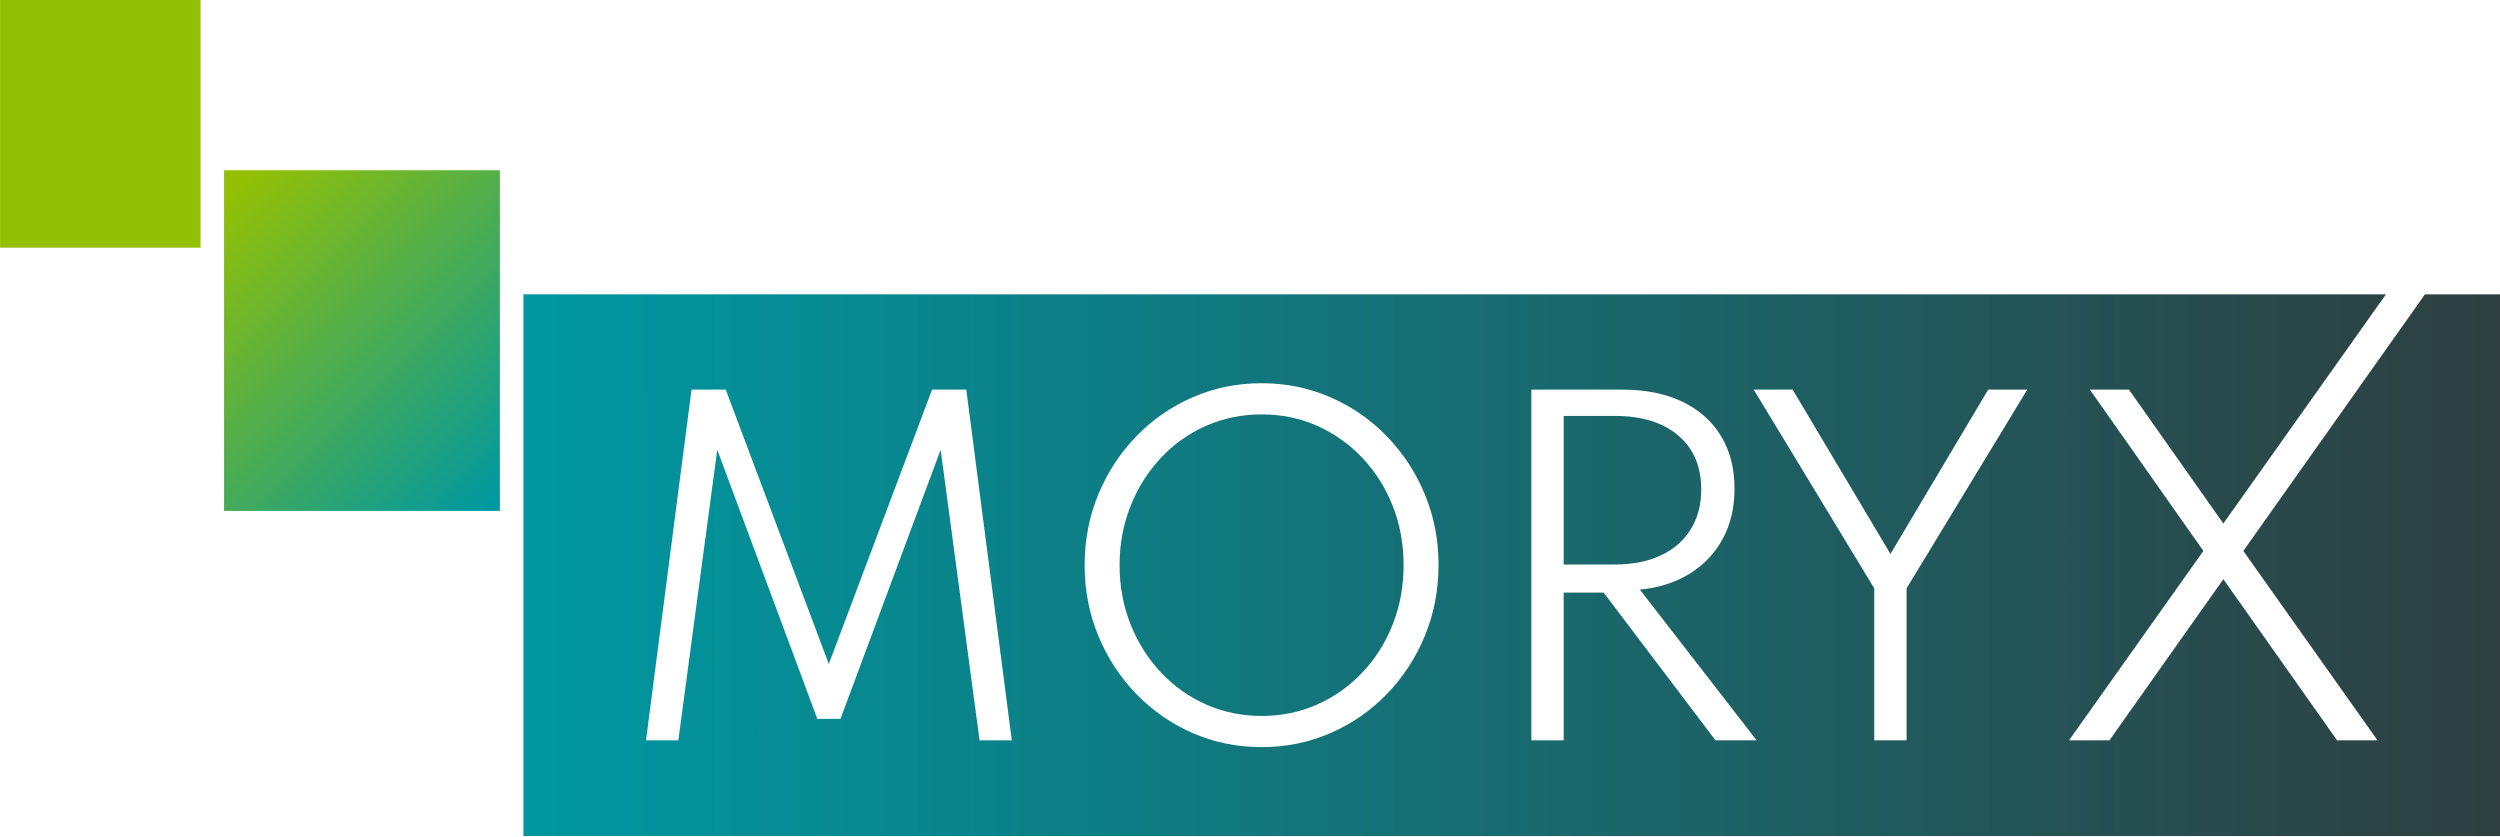
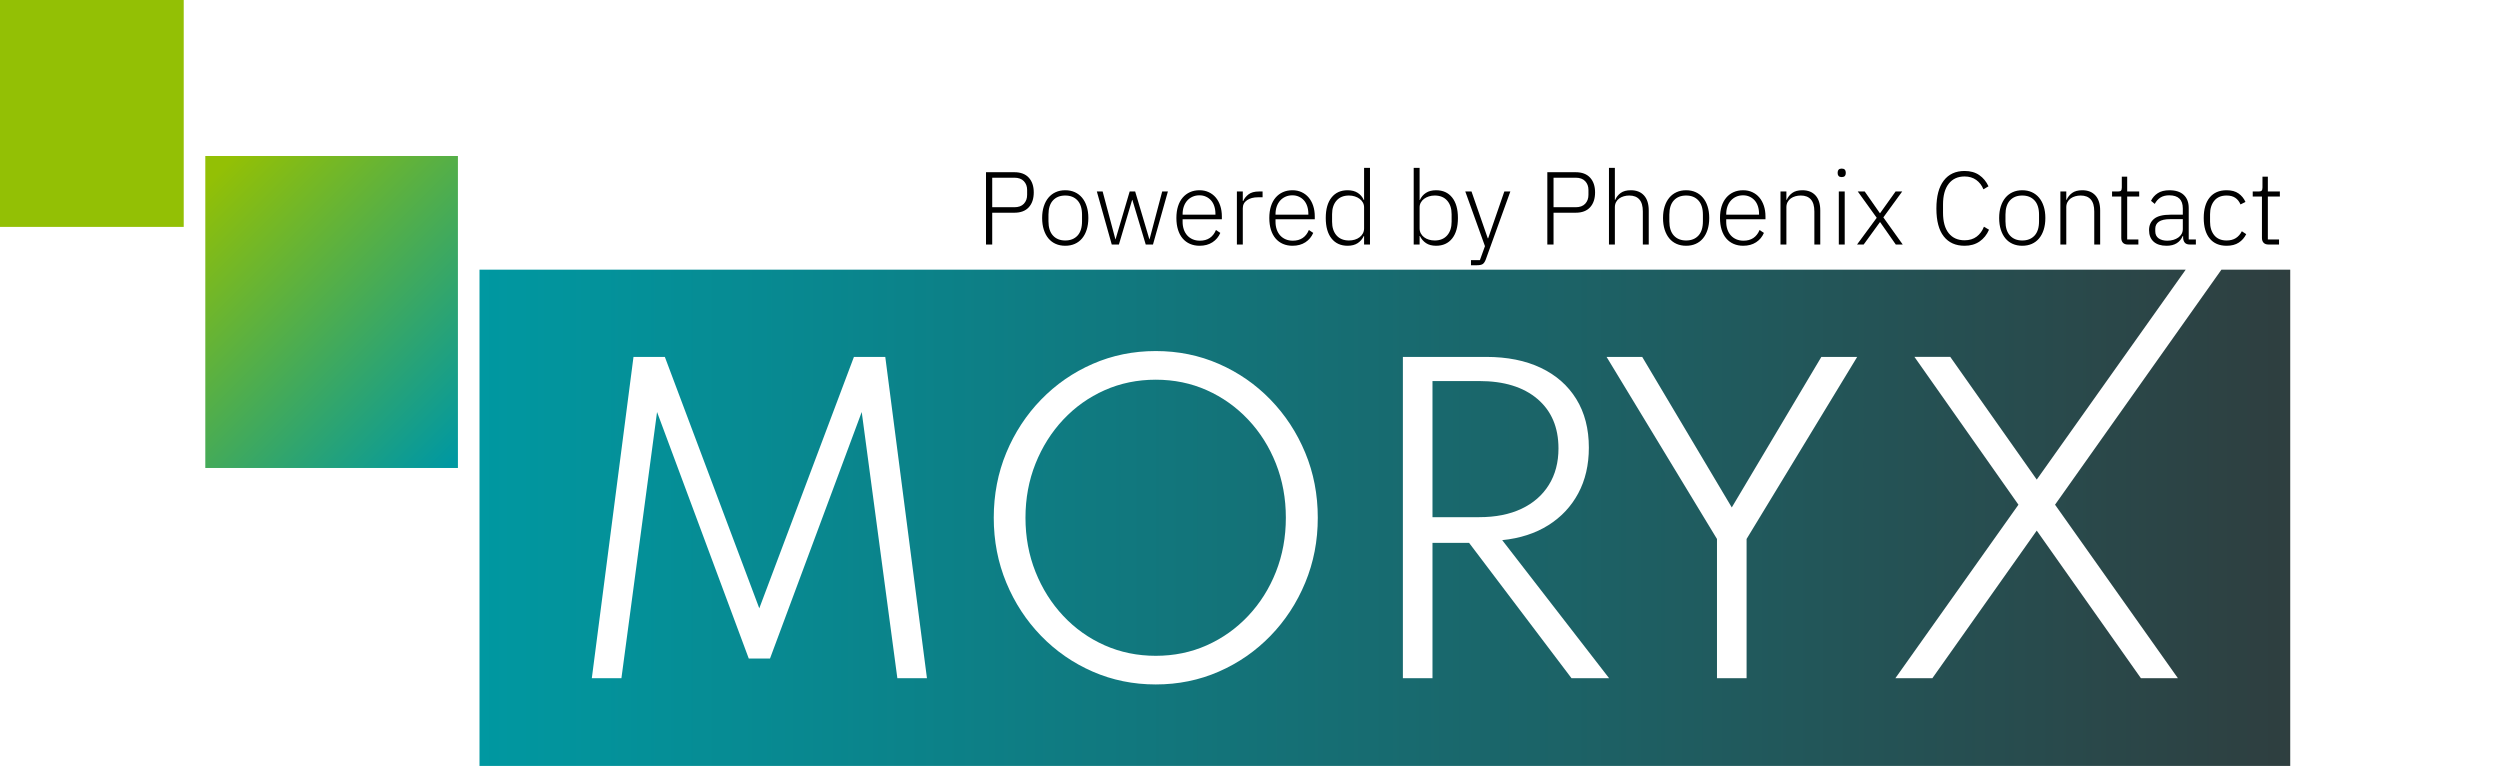
- <svg xmlns="http://www.w3.org/2000/svg" xmlns:xlink="http://www.w3.org/1999/xlink" version="1.1" id="Ebene_1" x="0px" y="0px" viewBox="0 0 2653.2 887.3" style="enable-background:new 0 0 2653.2 887.3;" xml:space="preserve">
-   <style type="text/css"> .st0{fill:#0098A1;} .st1{fill:url(#SVGID_1_);} .st2{fill:#93C005;} .st3{fill:url(#SVGID_2_);} .st4{clip-path:url(#SVGID_4_);fill:url(#SVGID_5_);} .st5{fill:url(#SVGID_6_);} .st6{clip-path:url(#SVGID_8_);fill:url(#SVGID_9_);} .st7{fill:url(#SVGID_10_);} .st8{clip-path:url(#SVGID_12_);fill:url(#SVGID_13_);} .st9{clip-path:url(#SVGID_15_);fill:url(#SVGID_16_);} .st10{clip-path:url(#SVGID_18_);fill:url(#SVGID_19_);} .st11{fill:url(#SVGID_20_);} .st12{fill:none;} .st13{clip-path:url(#SVGID_22_);fill:url(#SVGID_23_);} .st14{clip-path:url(#SVGID_25_);fill:url(#SVGID_26_);} .st15{clip-path:url(#SVGID_28_);fill:url(#SVGID_29_);} .st16{fill:#FF0000;} </style>
+ <svg xmlns="http://www.w3.org/2000/svg" id="Ebene_1" data-name="Ebene 1" viewBox="0 0 2896.21 887.37">
+   <defs>
+     <style>
+       .cls-1 {
+         fill: #93c005;
+       }
+ 
+       .cls-2 {
+         clip-path: url(#clippath-2);
+       }
+ 
+       .cls-2, .cls-3, .cls-4, .cls-5 {
+         fill: none;
+       }
+ 
+       .cls-6 {
+         fill: url(#Unbenannter_Verlauf_2);
+       }
+ 
+       .cls-7 {
+         fill: url(#Unbenannter_Verlauf_4);
+       }
+ 
+       .cls-8 {
+         fill: url(#Unbenannter_Verlauf);
+       }
+ 
+       .cls-4 {
+         clip-path: url(#clippath);
+       }
+ 
+       .cls-5 {
+         clip-path: url(#clippath-1);
+       }
+ 
+       .cls-9 {
+         fill: url(#Unbenannter_Verlauf_3);
+       }
+     </style>
+     <linearGradient id="Unbenannter_Verlauf" data-name="Unbenannter Verlauf" x1="-3490.06" y1="-1584.42" x2="-3163.02" y2="-1911.46" gradientTransform="translate(-2942.38 2109.37) rotate(-180) scale(1 -1)" gradientUnits="userSpaceOnUse">
+       <stop offset=".02" stop-color="#0098a1" />
+       <stop offset=".95" stop-color="#93c005" />
+     </linearGradient>
+     <clipPath id="clippath">
+       <path class="cls-3" d="m1445.98,486.11c-13.76-14.59-29.74-25.94-47.94-34.06s-37.9-12.18-59.11-12.18-40.95,4.06-59.22,12.18-34.25,19.48-47.94,34.06c-13.69,14.59-24.4,31.58-32.15,50.98-7.75,19.4-11.62,40.31-11.62,62.72s3.87,43.31,11.62,62.72c7.74,19.4,18.46,36.4,32.15,50.98,13.68,14.59,29.67,25.94,47.94,34.06,18.27,8.12,38.01,12.18,59.22,12.18s40.91-4.06,59.11-12.18,34.18-19.48,47.94-34.06c13.76-14.59,24.48-31.58,32.15-50.98,7.67-19.4,11.51-40.3,11.51-62.72s-3.83-43.31-11.51-62.72c-7.67-19.4-18.39-36.4-32.15-50.98h0Z" />
+     </clipPath>
+     <linearGradient id="Unbenannter_Verlauf_2" data-name="Unbenannter Verlauf 2" x1="555.21" y1="-89.87" x2="2896.21" y2="-89.87" gradientTransform="translate(0 510) scale(1 -1)" gradientUnits="userSpaceOnUse">
+       <stop offset="0" stop-color="#0098a1" />
+       <stop offset="1" stop-color="#343434" />
+     </linearGradient>
+     <clipPath id="clippath-1">
+       <path class="cls-3" d="m2573.55,312.3l-192.82,272.39,142.35,201.01h-42.86l-120.69-171-120.92,171h-42.86l142.58-201.01-120.47-171.23h41.51l100.17,142.13,172.64-243.29H555.49v575.01h2097.71V312.3h-79.65Zm-1533.98,473.4l-41.28-308.39-106.26,285.6h-24.59l-106.26-285.6-41.28,308.39h-34.29l48.28-372.23h36.32l109.41,291.25,109.64-291.25h36.32l48.28,372.23h-34.29,0Zm472.51-110.66c-9.7,23.39-23.12,43.92-40.27,61.59-17.15,17.67-37.08,31.47-59.78,41.4-22.71,9.93-47.08,14.89-73.09,14.89s-50.39-4.96-73.09-14.89c-22.71-9.93-42.64-23.72-59.78-41.4-17.14-17.67-30.57-38.2-40.27-61.59-9.7-23.38-14.55-48.46-14.55-75.24s4.85-52.04,14.55-75.35c9.7-23.31,23.12-43.8,40.27-61.48,17.15-17.67,37.07-31.47,59.78-41.4,22.71-9.93,47.07-14.89,73.09-14.89s50.38,4.96,73.09,14.89c22.71,9.93,42.64,23.73,59.78,41.4,17.15,17.67,30.57,38.16,40.27,61.48,9.7,23.31,14.55,48.43,14.55,75.35s-4.85,51.85-14.55,75.24Zm308.5,110.66l-118.66-156.79h-42.41v156.79h-34.29v-372.23h96.56c24.36,0,45.42,4.21,63.17,12.63,17.74,8.42,31.47,20.49,41.17,36.21,9.7,15.72,14.55,34.48,14.55,56.29,0,20-4.1,37.64-12.29,52.9-8.2,15.27-19.78,27.6-34.74,37-14.97,9.4-32.75,15.15-53.35,17.26l123.85,159.95h-43.56Zm202.81-161.3v161.3h-34.29v-161.3l-127.91-210.93h41.28l103.77,174.39,103.77-174.39h41.51l-128.14,210.93h.01Z" />
+     </clipPath>
+     <linearGradient id="Unbenannter_Verlauf_3" data-name="Unbenannter Verlauf 3" x1="555.21" y1="-89.87" x2="2896.21" y2="-89.87" gradientTransform="translate(0 510) scale(1 -1)" gradientUnits="userSpaceOnUse">
+       <stop offset="0" stop-color="#0098a1" />
+       <stop offset="1" stop-color="#343434" />
+     </linearGradient>
+     <clipPath id="clippath-2">
+       <path class="cls-3" d="m1794.3,561.79c7.45-11.96,11.17-26.06,11.17-42.3,0-24.36-8.12-43.46-24.37-57.3-16.24-13.84-38.73-20.75-67.45-20.75h-54.14v157.69h54.14c18.95,0,35.27-3.23,48.95-9.7,13.68-6.46,24.25-15.68,31.7-27.64Z" />
+     </clipPath>
+     <linearGradient id="Unbenannter_Verlauf_4" data-name="Unbenannter Verlauf 4" x1="555.21" y1="-89.87" x2="2896.21" y2="-89.87" gradientTransform="translate(0 510) scale(1 -1)" gradientUnits="userSpaceOnUse">
+       <stop offset="0" stop-color="#0098a1" />
+       <stop offset="1" stop-color="#343434" />
+     </linearGradient>
+   </defs>
  <g>
-     <linearGradient id="SVGID_1_" gradientUnits="userSpaceOnUse" x1="-8128.067" y1="3044.414" x2="-7801.023" y2="3371.458" gradientTransform="matrix(-1 0 0 -1 -7580.378 3569.37)">
-       <stop offset="1.762979e-02" style="stop-color:#0098A1" />
-       <stop offset="0.953" style="stop-color:#93C005" />
-     </linearGradient>
-     <polygon class="st1" points="237.8,180.7 530.5,180.7 530.5,542.2 237.8,542.2 " />
-     <rect transform="matrix(-1 -1.224647e-16 1.224647e-16 -1 212.8396 262.8611)" class="st2" width="212.8" height="262.9" />
+     <polygon class="cls-8" points="237.84 180.72 530.49 180.72 530.49 542.15 237.84 542.15 237.84 180.72" />
+     <rect class="cls-1" width="212.84" height="262.86" />
    <g>
-       <path class="st12" d="M1471.8,463c-17.1-17.7-37.1-31.5-59.8-41.4c-22.7-9.9-47.1-14.9-73.1-14.9c-26,0-50.4,5-73.1,14.9 c-22.7,9.9-42.6,23.7-59.8,41.4c-17.1,17.7-30.6,38.2-40.3,61.5c-9.7,23.3-14.6,48.4-14.6,75.3c0,26.8,4.9,51.9,14.6,75.2 c9.7,23.4,23.1,43.9,40.3,61.6c17.1,17.7,37.1,31.5,59.8,41.4c22.7,9.9,47.1,14.9,73.1,14.9c26,0,50.4-5,73.1-14.9 c22.7-9.9,42.6-23.7,59.8-41.4c17.1-17.7,30.6-38.2,40.3-61.6c9.7-23.4,14.6-48.5,14.6-75.2c0-26.9-4.9-52-14.6-75.3 C1502.4,501.1,1489,480.7,1471.8,463z" />
-       <polygon class="st12" points="989.3,413.5 879.6,704.7 770.2,413.5 733.9,413.5 685.6,785.7 719.9,785.7 761.2,477.3 867.4,762.9 892,762.9 998.3,477.3 1039.6,785.7 1073.9,785.7 1025.6,413.5 " />
-       <path class="st12" d="M1793.6,608.5c15-9.4,26.5-21.7,34.7-37c8.2-15.3,12.3-32.9,12.3-52.9c0-21.8-4.9-40.6-14.6-56.3 c-9.7-15.7-23.4-27.8-41.2-36.2c-17.7-8.4-38.8-12.6-63.2-12.6h-96.6v372.2h34.3V628.9h42.4l118.7,156.8h43.5l-123.9-159.9 C1760.9,623.6,1778.7,617.9,1793.6,608.5z" />
-       <polygon class="st12" points="2006.2,587.8 1902.5,413.5 1861.2,413.5 1989.1,624.4 1989.1,785.7 2023.4,785.7 2023.4,624.4 2151.5,413.5 2110,413.5 " />
-       <g>
-         <defs>
-           <path id="SVGID_21_" d="M1446,486.1c-13.8-14.6-29.7-25.9-47.9-34.1c-18.2-8.1-37.9-12.2-59.1-12.2s-40.9,4.1-59.2,12.2 c-18.3,8.1-34.3,19.5-47.9,34.1c-13.7,14.6-24.4,31.6-32.1,51c-7.7,19.4-11.6,40.3-11.6,62.7c0,22.4,3.9,43.3,11.6,62.7 c7.7,19.4,18.5,36.4,32.1,51c13.7,14.6,29.7,25.9,47.9,34.1c18.3,8.1,38,12.2,59.2,12.2s40.9-4.1,59.1-12.2 c18.2-8.1,34.2-19.5,47.9-34.1c13.8-14.6,24.5-31.6,32.1-51c7.7-19.4,11.5-40.3,11.5-62.7c0-22.4-3.8-43.3-11.5-62.7 C1470.5,517.7,1459.7,500.7,1446,486.1z" />
-         </defs>
-         <clipPath id="SVGID_2_">
-           <use xlink:href="#SVGID_21_" style="overflow:visible;" />
-         </clipPath>
-         <linearGradient id="SVGID_4_" gradientUnits="userSpaceOnUse" x1="555.208" y1="599.87" x2="2896.209" y2="599.87">
-           <stop offset="0" style="stop-color:#0098A1" />
-           <stop offset="1" style="stop-color:#343434" />
-         </linearGradient>
-         <rect x="555.2" y="312.4" style="clip-path:url(#SVGID_2_);fill:url(#SVGID_4_);" width="2341" height="575" />
+       <path class="cls-3" d="m1471.82,462.98c-17.15-17.67-37.08-31.47-59.78-41.4-22.71-9.93-47.08-14.89-73.09-14.89s-50.39,4.96-73.09,14.89c-22.71,9.93-42.64,23.73-59.78,41.4-17.14,17.67-30.57,38.16-40.27,61.48-9.7,23.31-14.55,48.43-14.55,75.35s4.85,51.85,14.55,75.24c9.7,23.39,23.12,43.92,40.27,61.59,17.15,17.67,37.07,31.47,59.78,41.4,22.71,9.93,47.07,14.89,73.09,14.89s50.38-4.96,73.09-14.89,42.64-23.72,59.78-41.4c17.15-17.67,30.57-38.2,40.27-61.59,9.7-23.38,14.55-48.46,14.55-75.24s-4.85-52.04-14.55-75.35c-9.7-23.31-23.12-43.8-40.27-61.48Z" />
+       <polygon class="cls-3" points="989.27 413.46 879.63 704.71 770.21 413.46 733.89 413.46 685.61 785.7 719.91 785.7 761.19 477.31 867.45 762.91 892.04 762.91 998.29 477.31 1039.58 785.7 1073.87 785.7 1025.59 413.46 989.27 413.46" />
+       <path class="cls-3" d="m1793.63,608.49c14.96-9.4,26.54-21.73,34.74-37,8.2-15.26,12.29-32.9,12.29-52.9,0-21.81-4.85-40.57-14.55-56.29-9.7-15.71-23.43-27.78-41.17-36.21-17.75-8.42-38.8-12.63-63.17-12.63h-96.56v372.23h34.29v-156.79h42.41l118.66,156.79h43.54l-123.85-159.95c20.6-2.1,38.39-7.86,53.35-17.26h.02,0Z" />
+       <polygon class="cls-3" points="2006.25 587.85 1902.48 413.46 1861.19 413.46 1989.1 624.4 1989.1 785.7 2023.4 785.7 2023.4 624.4 2151.53 413.46 2110.02 413.46 2006.25 587.85" />
+       <g class="cls-4">
+         <rect class="cls-6" x="555.21" y="312.37" width="2341" height="575" />
      </g>
-       <g>
-         <defs>
-           <path id="SVGID_24_" d="M2573.6,312.3l-192.8,272.4l142.4,201h-42.9l-120.7-171l-120.9,171h-42.9l142.6-201l-120.5-171.2h41.5 l100.2,142.1l172.6-243.3H555.5v575h2097.7v-575H2573.6z M1039.6,785.7l-41.3-308.4L892,762.9h-24.6L761.2,477.3l-41.3,308.4 h-34.3l48.3-372.2h36.3l109.4,291.2l109.6-291.2h36.3l48.3,372.2H1039.6z M1512.1,675c-9.7,23.4-23.1,43.9-40.3,61.6 c-17.1,17.7-37.1,31.5-59.8,41.4c-22.7,9.9-47.1,14.9-73.1,14.9c-26,0-50.4-5-73.1-14.9c-22.7-9.9-42.6-23.7-59.8-41.4 c-17.1-17.7-30.6-38.2-40.3-61.6c-9.7-23.4-14.6-48.5-14.6-75.2c0-26.9,4.9-52,14.6-75.3c9.7-23.3,23.1-43.8,40.3-61.5 c17.1-17.7,37.1-31.5,59.8-41.4c22.7-9.9,47.1-14.9,73.1-14.9c26,0,50.4,5,73.1,14.9c22.7,9.9,42.6,23.7,59.8,41.4 c17.1,17.7,30.6,38.2,40.3,61.5c9.7,23.3,14.6,48.4,14.6,75.3C1526.6,626.6,1521.8,651.7,1512.1,675z M1820.6,785.7 l-118.7-156.8h-42.4v156.8h-34.3V413.5h96.6c24.4,0,45.4,4.2,63.2,12.6c17.7,8.4,31.5,20.5,41.2,36.2 c9.7,15.7,14.6,34.5,14.6,56.3c0,20-4.1,37.6-12.3,52.9c-8.2,15.3-19.8,27.6-34.7,37c-15,9.4-32.8,15.2-53.4,17.3l123.9,159.9 H1820.6z M2023.4,624.4v161.3h-34.3V624.4l-127.9-210.9h41.3l103.8,174.4L2110,413.5h41.5L2023.4,624.4z" />
-         </defs>
-         <clipPath id="SVGID_5_">
-           <use xlink:href="#SVGID_24_" style="overflow:visible;" />
-         </clipPath>
-         <linearGradient id="SVGID_6_" gradientUnits="userSpaceOnUse" x1="555.208" y1="599.87" x2="2896.209" y2="599.87">
-           <stop offset="0" style="stop-color:#0098A1" />
-           <stop offset="1" style="stop-color:#343434" />
-         </linearGradient>
-         <rect x="555.2" y="312.4" style="clip-path:url(#SVGID_5_);fill:url(#SVGID_6_);" width="2341" height="575" />
+       <g class="cls-5">
+         <rect class="cls-9" x="555.21" y="312.37" width="2341" height="575" />
      </g>
-       <g>
-         <defs>
-           <path id="SVGID_27_" d="M1794.3,561.8c7.4-12,11.2-26.1,11.2-42.3c0-24.4-8.1-43.5-24.4-57.3c-16.2-13.8-38.7-20.8-67.5-20.8 h-54.1v157.7h54.1c19,0,35.3-3.2,49-9.7C1776.3,583,1786.9,573.8,1794.3,561.8z" />
-         </defs>
-         <clipPath id="SVGID_8_">
-           <use xlink:href="#SVGID_27_" style="overflow:visible;" />
-         </clipPath>
-         <linearGradient id="SVGID_9_" gradientUnits="userSpaceOnUse" x1="555.208" y1="599.87" x2="2896.209" y2="599.87">
-           <stop offset="0" style="stop-color:#0098A1" />
-           <stop offset="1" style="stop-color:#343434" />
-         </linearGradient>
-         <rect x="555.2" y="312.4" class="st6" width="2341" height="575" />
+       <g class="cls-2">
+         <rect class="cls-7" x="555.21" y="312.37" width="2341" height="575" />
      </g>
    </g>
  </g>
+   <g>
+     <path d="m1142.27,283.27v-83.76h32.88c7.28,0,12.84,2.1,16.68,6.3,3.84,4.2,5.76,9.9,5.76,17.1s-1.92,13.02-5.76,17.22-9.4,6.3-16.68,6.3h-25.68v36.84h-7.2Zm7.2-43.2h25.68c4.8,0,8.46-1.34,10.98-4.02,2.52-2.68,3.78-6.1,3.78-10.26v-5.76c0-4.08-1.26-7.46-3.78-10.14s-6.18-4.02-10.98-4.02h-25.68v34.2Z" />
+     <path d="m1234.07,284.71c-4.08,0-7.76-.72-11.04-2.16s-6.08-3.54-8.4-6.3c-2.32-2.76-4.12-6.14-5.4-10.14s-1.92-8.52-1.92-13.56.64-9.54,1.92-13.5,3.08-7.32,5.4-10.08c2.32-2.76,5.12-4.88,8.4-6.36s6.96-2.22,11.04-2.22,7.76.74,11.04,2.22,6.08,3.6,8.4,6.36c2.32,2.76,4.12,6.12,5.4,10.08s1.92,8.46,1.92,13.5-.64,9.56-1.92,13.56-3.08,7.38-5.4,10.14c-2.32,2.76-5.12,4.86-8.4,6.3s-6.96,2.16-11.04,2.16Zm0-6.12c6,0,10.74-1.88,14.22-5.64s5.22-9.28,5.22-16.56v-7.68c0-7.2-1.74-12.7-5.22-16.5s-8.22-5.7-14.22-5.7-10.74,1.88-14.22,5.64-5.22,9.28-5.22,16.56v7.68c0,7.2,1.74,12.7,5.22,16.5s8.22,5.7,14.22,5.7Z" />
+     <path d="m1270.67,221.83h6.72l14.76,55.32h.24l16.32-55.32h6.36l16.44,55.32h.24l14.64-55.32h6.6l-17.28,61.44h-8.4l-15.48-51.72h-.24l-15.36,51.72h-8.28l-17.28-61.44h0Z" />
+     <path d="m1389.71,284.71c-4.08,0-7.78-.72-11.1-2.16s-6.16-3.54-8.52-6.3c-2.36-2.76-4.16-6.14-5.4-10.14s-1.86-8.52-1.86-13.56.62-9.54,1.86-13.5,3.04-7.32,5.4-10.08,5.18-4.88,8.46-6.36c3.28-1.48,6.96-2.22,11.04-2.22s7.48.74,10.68,2.23c3.2,1.48,5.92,3.55,8.16,6.2s3.98,5.84,5.22,9.58c1.24,3.73,1.86,7.85,1.86,12.34v3.25h-45.48v3c0,3.2.46,6.14,1.38,8.82s2.24,4.98,3.96,6.9c1.72,1.92,3.82,3.42,6.3,4.5,2.48,1.08,5.28,1.62,8.4,1.62,8.96,0,15.16-4.12,18.6-12.36l5.04,3.34c-1.92,4.53-4.94,8.15-9.06,10.85-4.12,2.7-9.1,4.05-14.94,4.05h0Zm-.12-58.44c-2.96,0-5.64.54-8.04,1.62s-4.46,2.58-6.18,4.5c-1.72,1.92-3.04,4.22-3.96,6.9-.92,2.68-1.38,5.62-1.38,8.82v.6h38.04v-.96c0-3.2-.44-6.14-1.32-8.82s-2.14-4.94-3.78-6.78-3.6-3.28-5.88-4.32c-2.28-1.04-4.78-1.56-7.5-1.56Z" />
+     <path d="m1432.92,283.27v-61.44h6.84v11.04h.48c1.2-2.88,3.24-5.44,6.12-7.68,2.88-2.24,6.96-3.36,12.24-3.36h4.08v6.72h-5.4c-5.12,0-9.32,1.12-12.6,3.36s-4.92,5.36-4.92,9.36v42h-6.84,0Z" />
+     <path d="m1497.35,284.71c-4.08,0-7.78-.72-11.1-2.16s-6.16-3.54-8.52-6.3c-2.36-2.76-4.16-6.14-5.4-10.14s-1.86-8.52-1.86-13.56.62-9.54,1.86-13.5,3.04-7.32,5.4-10.08,5.18-4.88,8.46-6.36c3.28-1.48,6.96-2.22,11.04-2.22s7.48.74,10.68,2.23c3.2,1.48,5.92,3.55,8.16,6.2s3.98,5.84,5.22,9.58c1.24,3.73,1.86,7.85,1.86,12.34v3.25h-45.48v3c0,3.2.46,6.14,1.38,8.82s2.24,4.98,3.96,6.9c1.72,1.92,3.82,3.42,6.3,4.5,2.48,1.08,5.28,1.62,8.4,1.62,8.96,0,15.16-4.12,18.6-12.36l5.04,3.34c-1.92,4.53-4.94,8.15-9.06,10.85-4.12,2.7-9.1,4.05-14.94,4.05h0Zm-.12-58.44c-2.96,0-5.64.54-8.04,1.62s-4.46,2.58-6.18,4.5c-1.72,1.92-3.04,4.22-3.96,6.9-.92,2.68-1.38,5.62-1.38,8.82v.6h38.04v-.96c0-3.2-.44-6.14-1.32-8.82s-2.14-4.94-3.78-6.78-3.6-3.28-5.88-4.32c-2.28-1.04-4.78-1.56-7.5-1.56Z" />
+     <path d="m1580.27,273.43h-.36c-1.6,3.44-3.94,6.18-7.02,8.22-3.08,2.04-6.98,3.06-11.7,3.06-7.92,0-14.12-2.8-18.6-8.4s-6.72-13.52-6.72-23.76,2.24-18.16,6.72-23.76c4.48-5.6,10.68-8.4,18.6-8.4,4.72,0,8.64,1.02,11.76,3.06s5.44,4.78,6.96,8.22h.36v-37.2h6.84v88.8h-6.84v-9.84h0Zm-17.52,5.16c2.4,0,4.66-.32,6.78-.96,2.12-.64,3.98-1.58,5.58-2.82,1.6-1.24,2.86-2.72,3.78-4.44s1.38-3.66,1.38-5.82v-24.36c0-2-.46-3.84-1.38-5.52-.92-1.68-2.18-3.12-3.78-4.32-1.6-1.2-3.46-2.14-5.58-2.82-2.12-.68-4.38-1.02-6.78-1.02-6.16,0-10.96,1.96-14.4,5.88-3.44,3.92-5.16,9.2-5.16,15.84v8.64c0,6.64,1.72,11.92,5.16,15.84,3.44,3.92,8.24,5.88,14.4,5.88h0Z" />
+     <path d="m1637.75,194.47h6.84v37.2h.36c1.52-3.44,3.84-6.18,6.96-8.22s7.04-3.06,11.76-3.06c7.92,0,14.12,2.8,18.6,8.4,4.48,5.6,6.72,13.52,6.72,23.76s-2.24,18.16-6.72,23.76-10.68,8.4-18.6,8.4c-4.72,0-8.6-1.02-11.64-3.06s-5.4-4.78-7.08-8.22h-.36v9.84h-6.84v-88.8h0Zm24.36,84.12c6.16,0,10.96-1.96,14.4-5.88,3.44-3.92,5.16-9.2,5.16-15.84v-8.64c0-6.64-1.72-11.92-5.16-15.84-3.44-3.92-8.24-5.88-14.4-5.88-2.4,0-4.66.34-6.78,1.02-2.12.68-3.98,1.62-5.58,2.82-1.6,1.2-2.86,2.64-3.78,4.32-.92,1.68-1.38,3.52-1.38,5.52v24.36c0,2.16.46,4.1,1.38,5.82s2.18,3.2,3.78,4.44,3.46,2.18,5.58,2.82,4.38.96,6.78.96h0Z" />
+     <path d="m1742.75,221.83h6.96l-28.44,78.72c-.96,2.56-2.12,4.32-3.48,5.28s-3.6,1.44-6.72,1.44h-6.96v-5.88h10.32l5.88-16.22-22.8-63.34h7.2l18.84,54.22h.48l18.72-54.22h0Z" />
+     <path d="m1792.55,283.27v-83.76h32.88c7.28,0,12.84,2.1,16.68,6.3,3.84,4.2,5.76,9.9,5.76,17.1s-1.92,13.02-5.76,17.22-9.4,6.3-16.68,6.3h-25.68v36.84h-7.2Zm7.2-43.2h25.68c4.8,0,8.46-1.34,10.98-4.02,2.52-2.68,3.78-6.1,3.78-10.26v-5.76c0-4.08-1.26-7.46-3.78-10.14s-6.18-4.02-10.98-4.02h-25.68v34.2Z" />
+     <path d="m1863.96,194.47h6.84v37.08h.36c1.36-3.2,3.48-5.86,6.36-7.98s6.8-3.18,11.76-3.18c6.56,0,11.66,2.02,15.3,6.06s5.46,9.82,5.46,17.34v39.48h-6.84v-38.28c0-6.24-1.34-10.88-4.02-13.92s-6.58-4.56-11.7-4.56c-2.16,0-4.24.28-6.24.84s-3.78,1.4-5.34,2.52c-1.56,1.12-2.8,2.54-3.72,4.26-.92,1.72-1.38,3.7-1.38,5.94v43.2h-6.84v-88.8h0Z" />
+     <path d="m1953.35,284.71c-4.08,0-7.76-.72-11.04-2.16s-6.08-3.54-8.4-6.3c-2.32-2.76-4.12-6.14-5.4-10.14s-1.92-8.52-1.92-13.56.64-9.54,1.92-13.5,3.08-7.32,5.4-10.08c2.32-2.76,5.12-4.88,8.4-6.36s6.96-2.22,11.04-2.22,7.76.74,11.04,2.22,6.08,3.6,8.4,6.36c2.32,2.76,4.12,6.12,5.4,10.08s1.92,8.46,1.92,13.5-.64,9.56-1.92,13.56-3.08,7.38-5.4,10.14c-2.32,2.76-5.12,4.86-8.4,6.3s-6.96,2.16-11.04,2.16Zm0-6.12c6,0,10.74-1.88,14.22-5.64s5.22-9.28,5.22-16.56v-7.68c0-7.2-1.74-12.7-5.22-16.5s-8.22-5.7-14.22-5.7-10.74,1.88-14.22,5.64-5.22,9.28-5.22,16.56v7.68c0,7.2,1.74,12.7,5.22,16.5s8.22,5.7,14.22,5.7Z" />
+     <path d="m2019.47,284.71c-4.08,0-7.78-.72-11.1-2.16s-6.16-3.54-8.52-6.3c-2.36-2.76-4.16-6.14-5.4-10.14s-1.86-8.52-1.86-13.56.62-9.54,1.86-13.5,3.04-7.32,5.4-10.08,5.18-4.88,8.46-6.36c3.28-1.48,6.96-2.22,11.04-2.22s7.48.74,10.68,2.23c3.2,1.48,5.92,3.55,8.16,6.2s3.98,5.84,5.22,9.58c1.24,3.73,1.86,7.85,1.86,12.34v3.25h-45.48v3c0,3.2.46,6.14,1.38,8.82s2.24,4.98,3.96,6.9c1.72,1.92,3.82,3.42,6.3,4.5,2.48,1.08,5.28,1.62,8.4,1.62,8.96,0,15.16-4.12,18.6-12.36l5.04,3.34c-1.92,4.53-4.94,8.15-9.06,10.85-4.12,2.7-9.1,4.05-14.94,4.05h0Zm-.12-58.44c-2.96,0-5.64.54-8.04,1.62s-4.46,2.58-6.18,4.5c-1.72,1.92-3.04,4.22-3.96,6.9-.92,2.68-1.38,5.62-1.38,8.82v.6h38.04v-.96c0-3.2-.44-6.14-1.32-8.82s-2.14-4.94-3.78-6.78-3.6-3.28-5.88-4.32c-2.28-1.04-4.78-1.56-7.5-1.56Z" />
+     <path d="m2062.67,283.27v-61.44h6.84v9.72h.36c1.36-3.2,3.48-5.86,6.36-7.98,2.88-2.12,6.8-3.18,11.76-3.18,6.56,0,11.66,2.02,15.3,6.06,3.64,4.04,5.46,9.82,5.46,17.34v39.48h-6.84v-38.28c0-6.24-1.34-10.88-4.02-13.92s-6.58-4.56-11.7-4.56c-2.16,0-4.24.28-6.24.84s-3.78,1.4-5.34,2.52c-1.56,1.12-2.8,2.54-3.72,4.26s-1.38,3.7-1.38,5.94v43.2h-6.84Z" />
+     <path d="m2133.59,205.15c-1.6,0-2.78-.4-3.54-1.2s-1.14-1.84-1.14-3.12v-1.2c0-1.28.38-2.32,1.14-3.12.76-.8,1.94-1.2,3.54-1.2s2.78.4,3.54,1.2,1.14,1.84,1.14,3.12v1.2c0,1.28-.38,2.32-1.14,3.12-.76.8-1.94,1.2-3.54,1.2Zm-3.36,16.68h6.84v61.44h-6.84v-61.44Z" />
+     <path d="m2151.35,283.27l22.8-30.96-21.96-30.48h8.04l17.52,25.08h.36l17.88-25.08h7.68l-21.84,30,22.44,31.44h-8.04l-18.12-25.92h-.24l-18.84,25.92h-7.68,0Z" />
+     <path d="m2275.92,284.71c-10.4,0-18.44-3.62-24.12-10.86-5.68-7.24-8.52-17.98-8.52-32.22s2.84-24.96,8.52-32.4,13.72-11.16,24.12-11.16c6.72,0,12.38,1.58,16.98,4.74s8.18,7.5,10.74,13.02l-5.88,3.48c-1.84-4.56-4.62-8.18-8.34-10.86s-8.22-4.02-13.5-4.02c-7.84,0-13.96,2.81-18.36,8.43-4.4,5.62-6.6,13.64-6.6,24.08v9.51c0,10.35,2.2,18.26,6.6,23.72,4.4,5.46,10.52,8.19,18.36,8.19,5.6,0,10.28-1.42,14.04-4.26s6.56-6.66,8.4-11.46l5.88,3.48c-2.48,5.76-6.12,10.3-10.92,13.62-4.8,3.32-10.6,4.98-17.4,4.98h0Z" />
+     <path d="m2342.75,284.71c-4.08,0-7.76-.72-11.04-2.16s-6.08-3.54-8.4-6.3c-2.32-2.76-4.12-6.14-5.4-10.14-1.28-4-1.92-8.52-1.92-13.56s.64-9.54,1.92-13.5,3.08-7.32,5.4-10.08c2.32-2.76,5.12-4.88,8.4-6.36,3.28-1.48,6.96-2.22,11.04-2.22s7.76.74,11.04,2.22,6.08,3.6,8.4,6.36c2.32,2.76,4.12,6.12,5.4,10.08,1.28,3.96,1.92,8.46,1.92,13.5s-.64,9.56-1.92,13.56-3.08,7.38-5.4,10.14c-2.32,2.76-5.12,4.86-8.4,6.3-3.28,1.44-6.96,2.16-11.04,2.16Zm0-6.12c6,0,10.74-1.88,14.22-5.64s5.22-9.28,5.22-16.56v-7.68c0-7.2-1.74-12.7-5.22-16.5s-8.22-5.7-14.22-5.7-10.74,1.88-14.22,5.64-5.22,9.28-5.22,16.56v7.68c0,7.2,1.74,12.7,5.22,16.5s8.22,5.7,14.22,5.7Z" />
+     <path d="m2386.92,283.27v-61.44h6.84v9.72h.36c1.36-3.2,3.48-5.86,6.36-7.98,2.88-2.12,6.8-3.18,11.76-3.18,6.56,0,11.66,2.02,15.3,6.06,3.64,4.04,5.46,9.82,5.46,17.34v39.48h-6.84v-38.28c0-6.24-1.34-10.88-4.02-13.92s-6.58-4.56-11.7-4.56c-2.16,0-4.24.28-6.24.84s-3.78,1.4-5.34,2.52c-1.56,1.12-2.8,2.54-3.72,4.26s-1.38,3.7-1.38,5.94v43.2h-6.84Z" />
+     <path d="m2465.03,283.27c-2.48,0-4.36-.68-5.64-2.04-1.28-1.36-1.92-3.21-1.92-5.53v-47.98h-10.68v-5.88h6.96c1.68,0,2.82-.34,3.42-1.02.6-.68.9-1.9.9-3.66v-12.48h6.24v17.16h13.92v5.88h-13.92v49.68h12.96v5.88h-12.24Z" />
+     <path d="m2536.92,283.27c-2.64,0-4.56-.68-5.76-2.04-1.2-1.36-1.88-3.2-2.04-5.52v-2.16h-.6c-1.36,3.44-3.6,6.16-6.72,8.16-3.12,2-7.08,3-11.88,3-6.48,0-11.48-1.58-15-4.76-3.52-3.17-5.28-7.65-5.28-13.42,0-5.46,1.94-9.79,5.82-13,3.88-3.21,10.26-4.82,19.14-4.82h14.16v-7.2c0-10.16-5.24-15.24-15.72-15.24-4.08,0-7.48.86-10.2,2.58s-4.92,4.18-6.6,7.38l-4.32-3.57c1.68-3.57,4.26-6.51,7.74-8.81s8.02-3.45,13.62-3.45c7.2,0,12.72,1.8,16.56,5.41s5.76,8.66,5.76,15.15v36.44h8.28v5.88h-6.96Zm-26.04-4.44c2.48,0,4.8-.32,6.96-.96,2.16-.64,4.06-1.55,5.7-2.71,1.64-1.17,2.92-2.57,3.84-4.22.92-1.65,1.38-3.52,1.38-5.61v-11.45h-14.4c-6.16,0-10.62.99-13.38,2.96s-4.14,4.68-4.14,8.14v2.89c0,3.62,1.28,6.35,3.84,8.2s5.96,2.77,10.2,2.77h0Z" />
+     <path d="m2579.51,284.71c-8.48,0-15.02-2.8-19.62-8.4s-6.9-13.52-6.9-23.76,2.3-18.16,6.9-23.76c4.6-5.6,11.14-8.4,19.62-8.4,5.68,0,10.28,1.24,13.8,3.72s6.2,5.76,8.04,9.84l-5.76,2.88c-1.44-3.36-3.46-5.92-6.06-7.68s-5.94-2.64-10.02-2.64c-6.24,0-11,2-14.28,6s-4.92,9.24-4.92,15.72v8.64c0,6.48,1.64,11.72,4.92,15.72s8.04,6,14.28,6c4.24,0,7.8-.92,10.68-2.76s5.2-4.48,6.96-7.92l5.04,3.36c-2,4.08-4.86,7.34-8.58,9.78s-8.42,3.66-14.1,3.66h0Z" />
+     <path d="m2627.99,283.27c-2.48,0-4.36-.68-5.64-2.04-1.28-1.36-1.92-3.21-1.92-5.53v-47.98h-10.68v-5.88h6.96c1.68,0,2.82-.34,3.42-1.02.6-.68.9-1.9.9-3.66v-12.48h6.24v17.16h13.92v5.88h-13.92v49.68h12.96v5.88h-12.24Z" />
+   </g>
</svg>
